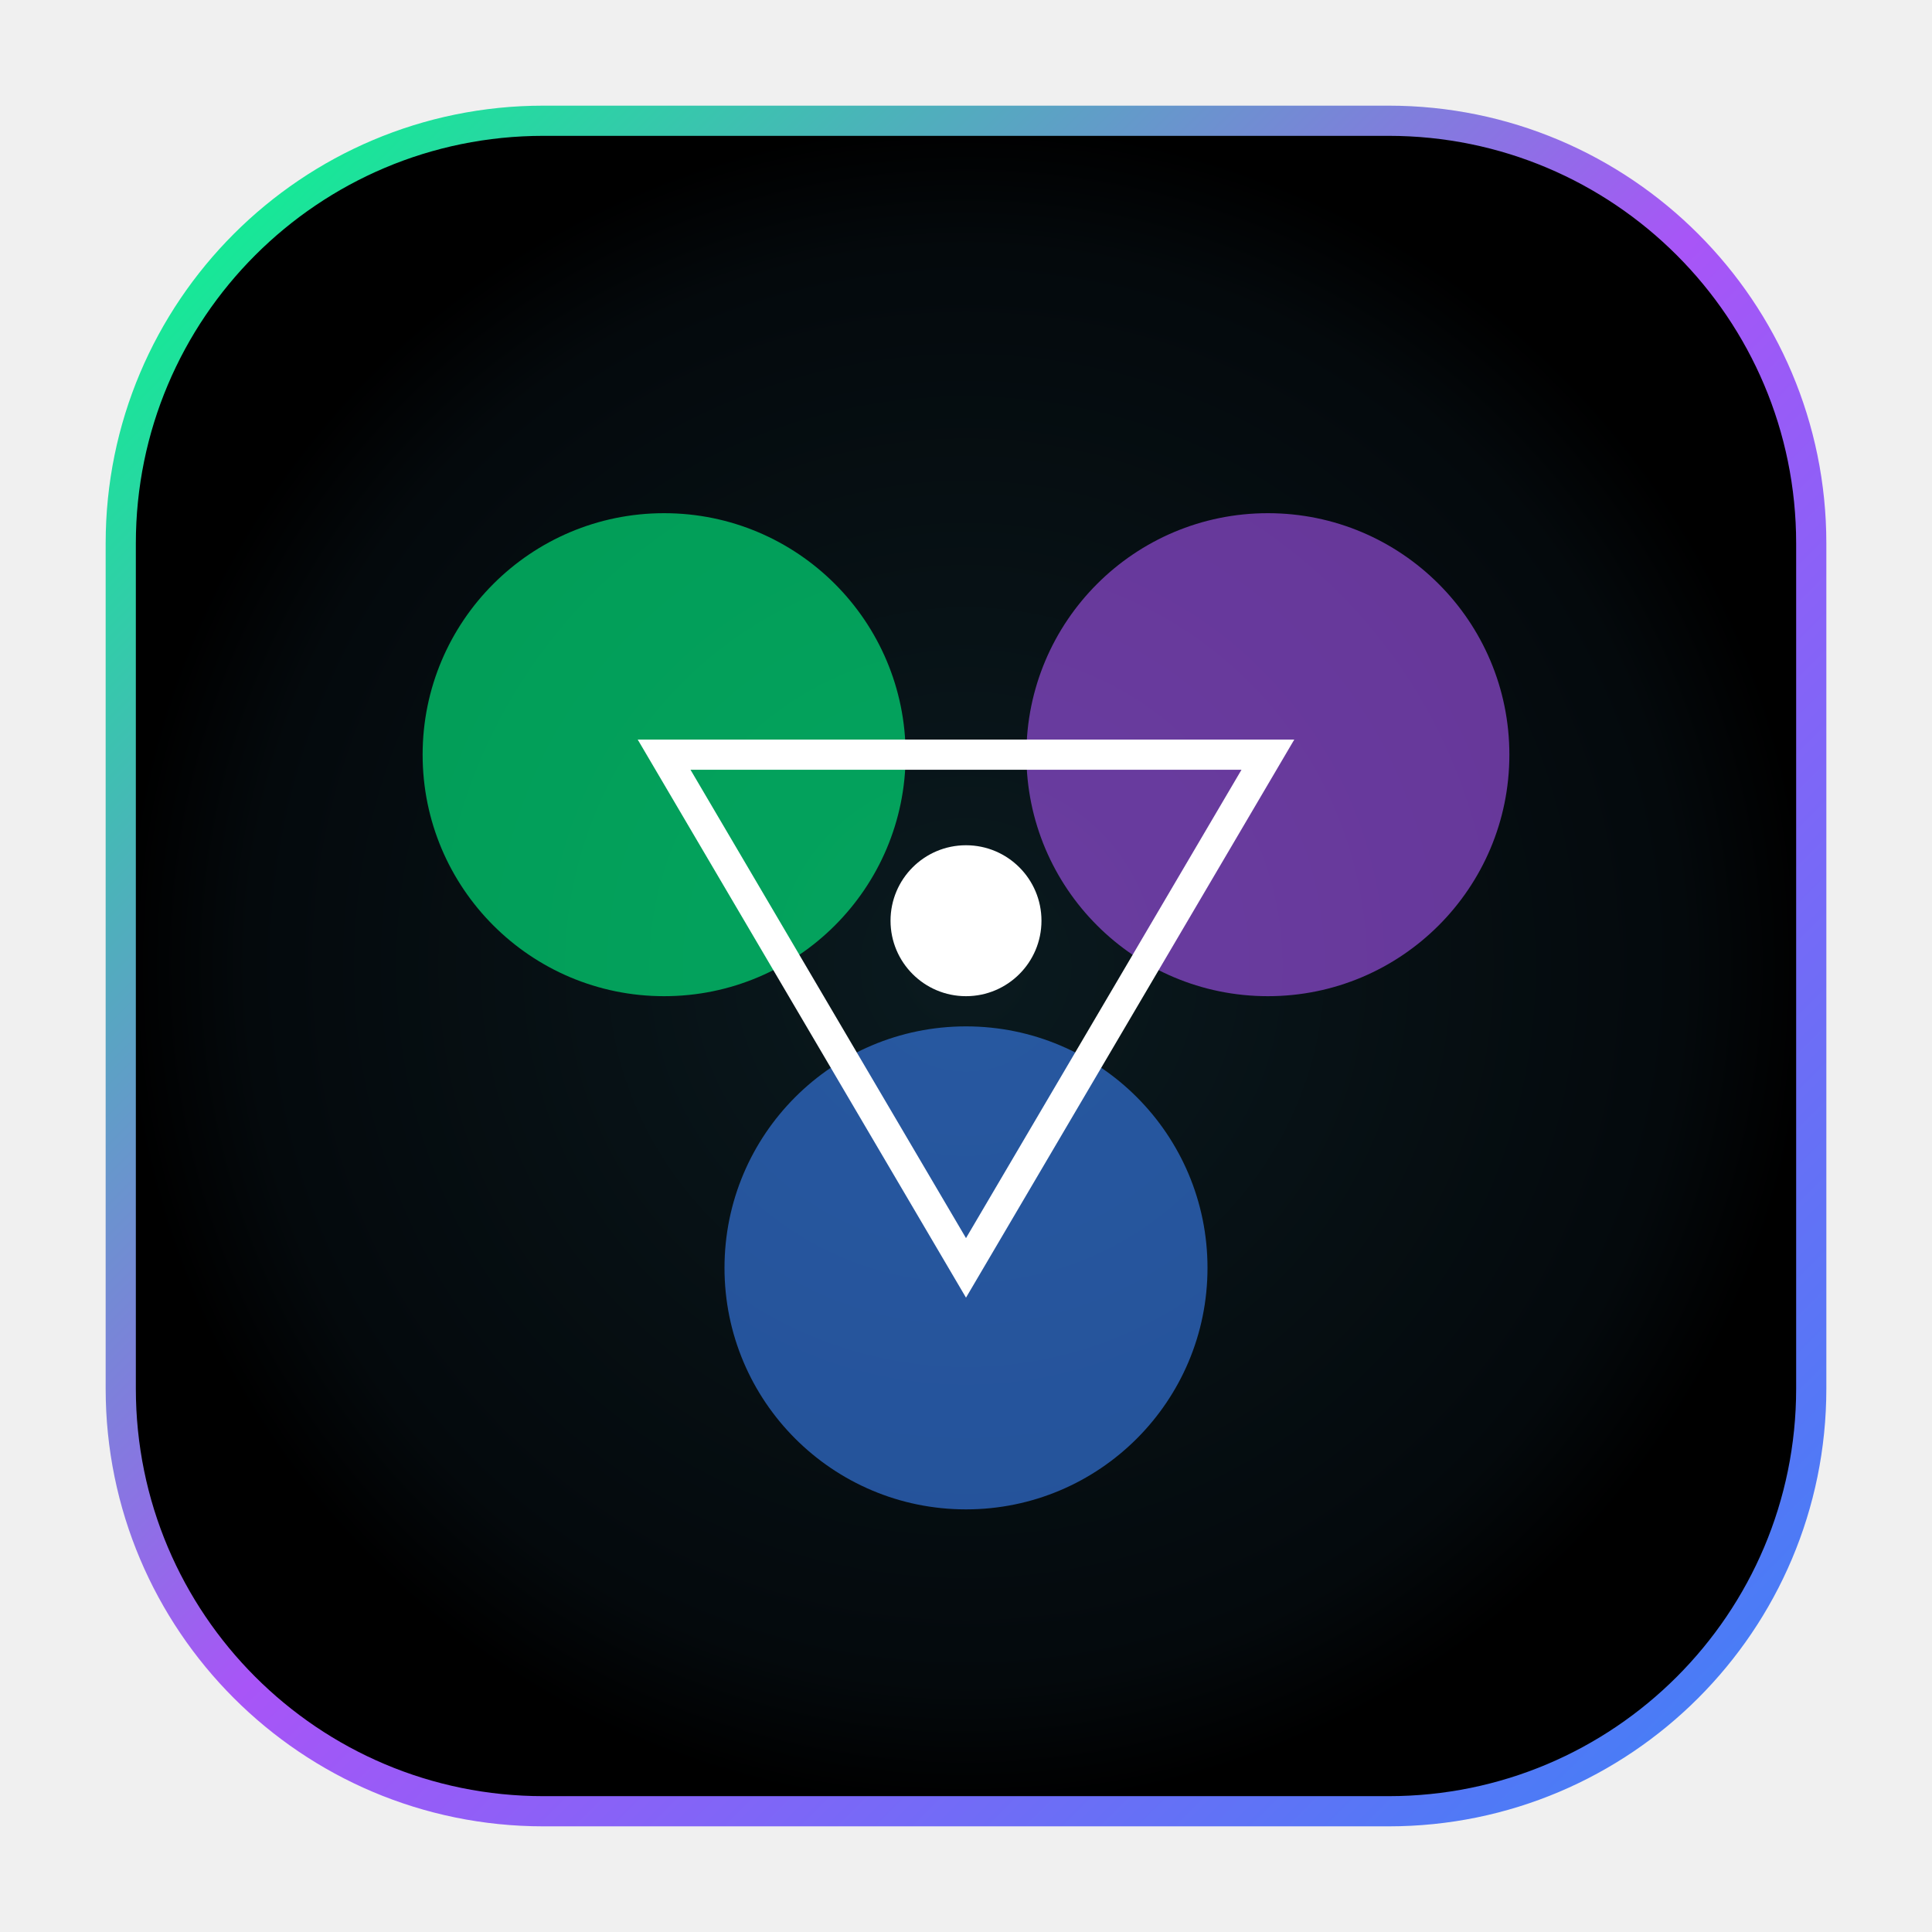
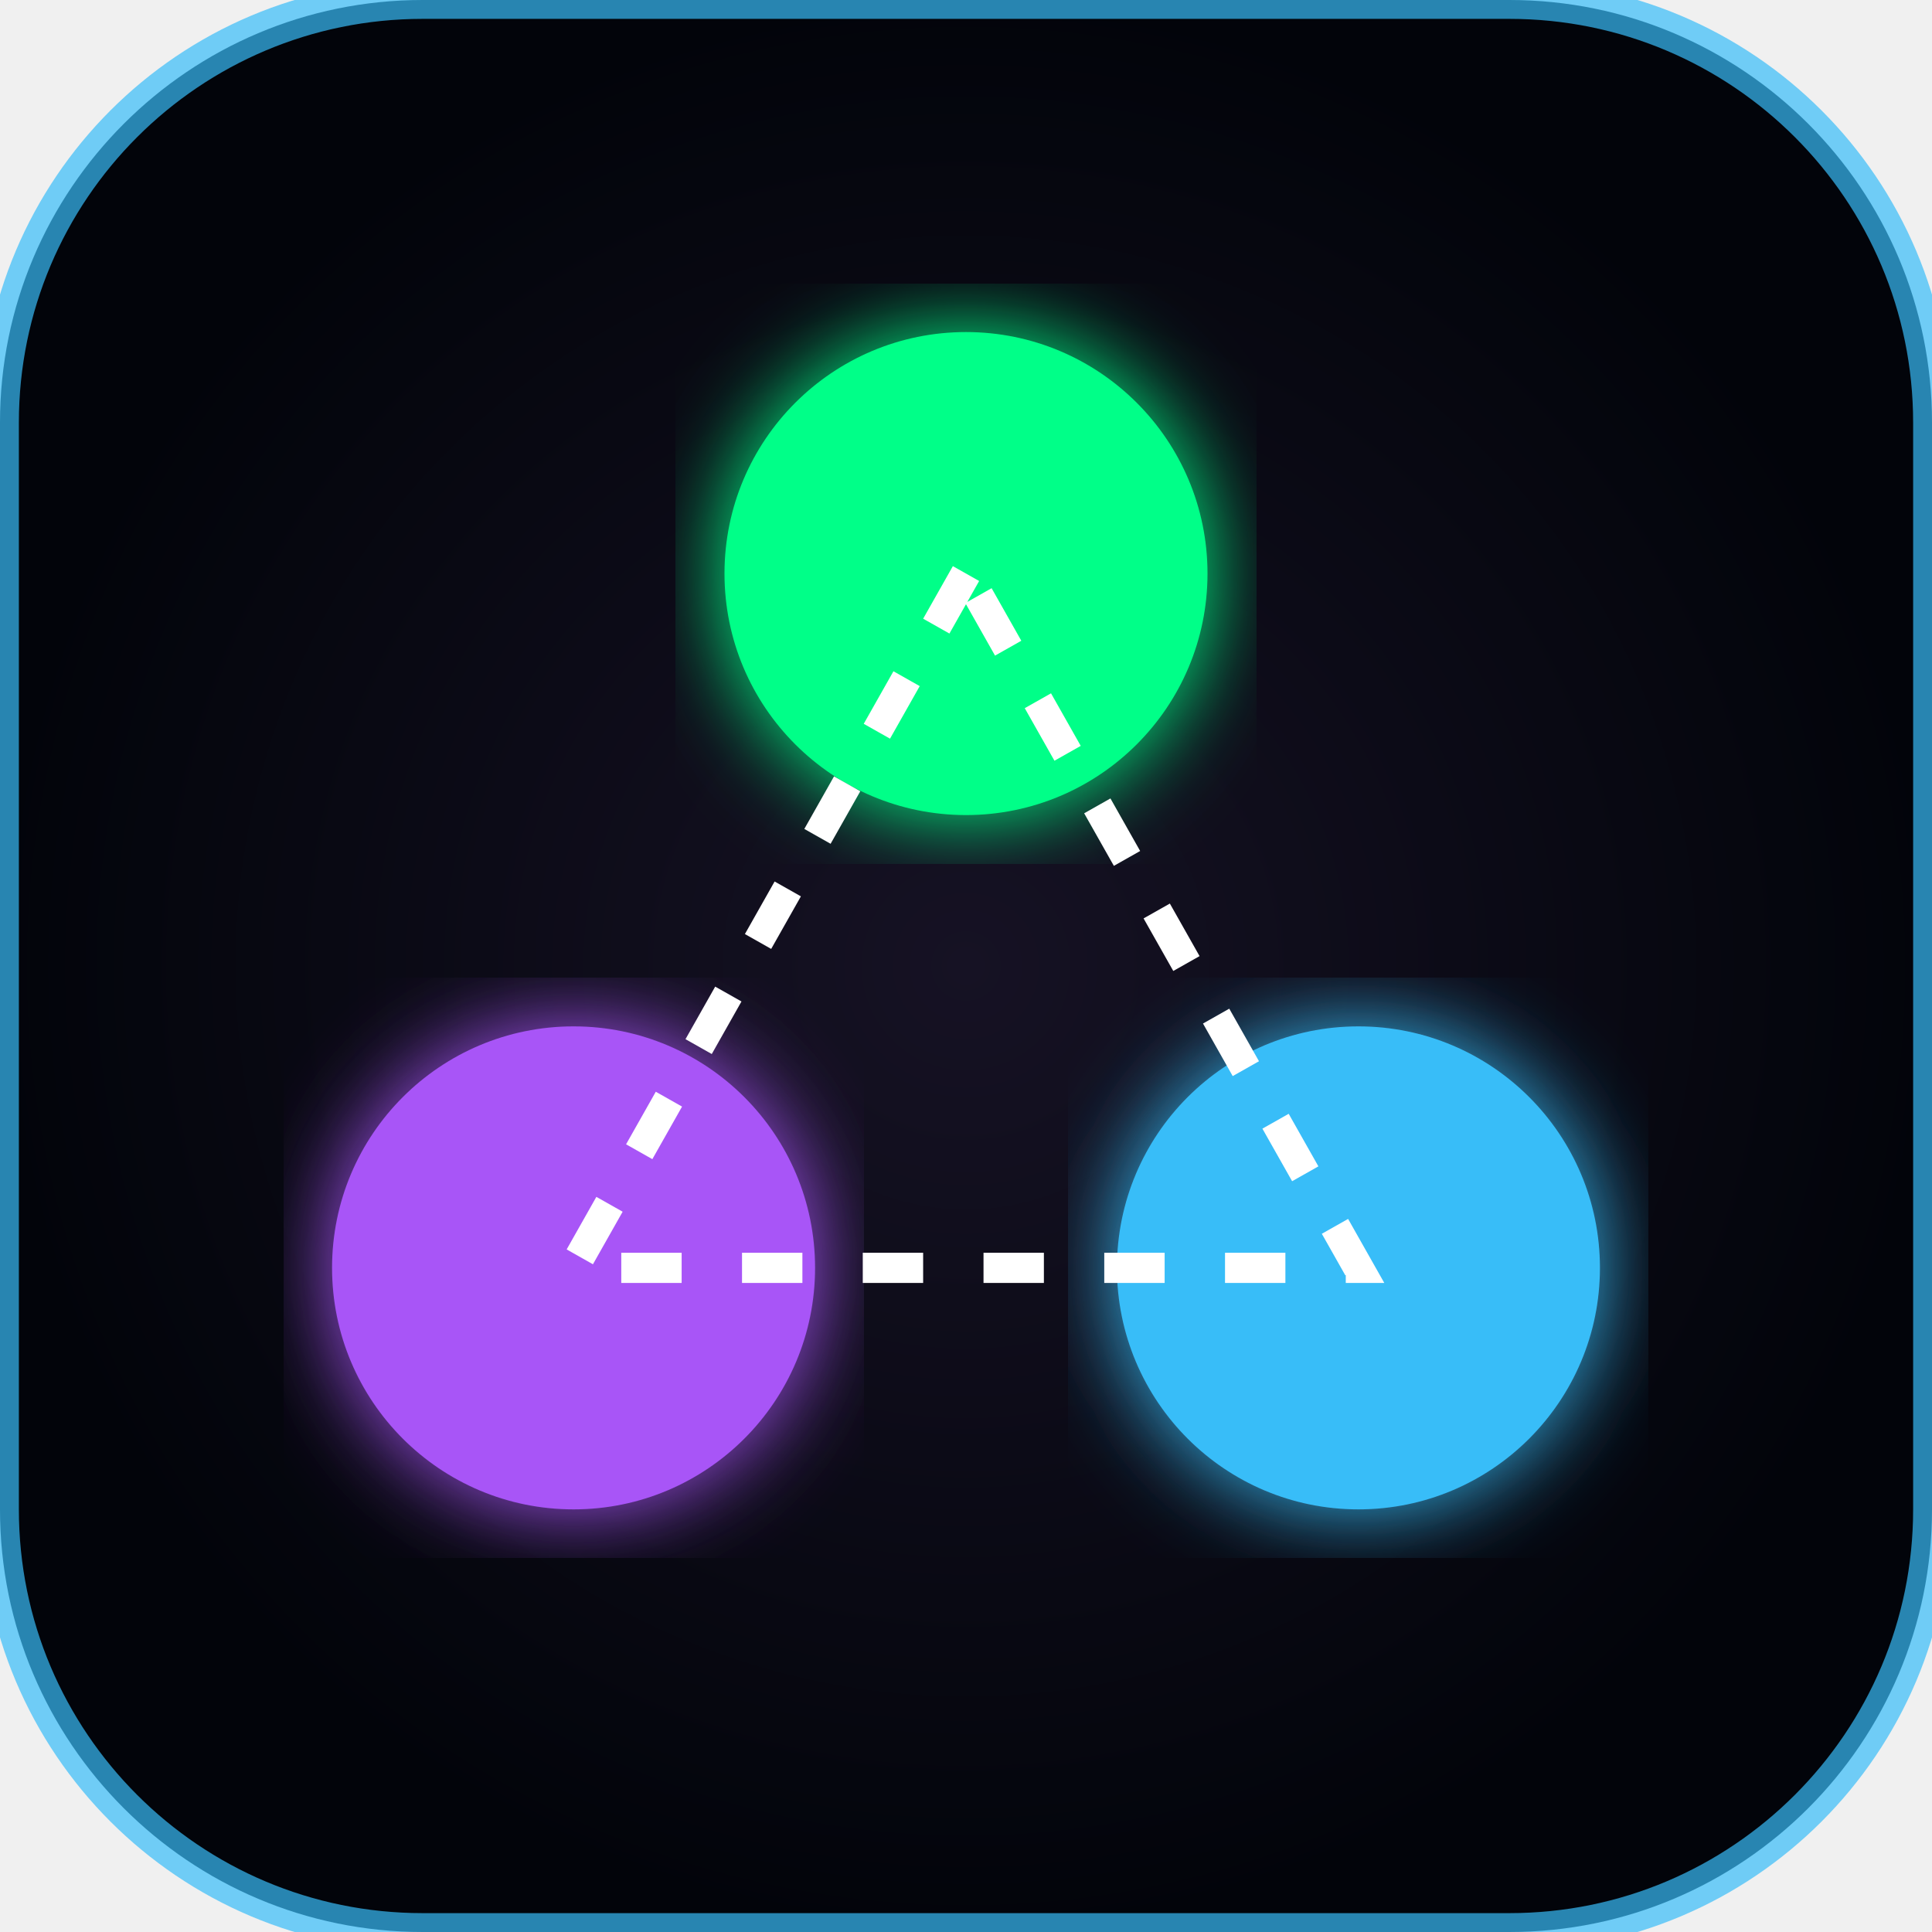
- <svg xmlns="http://www.w3.org/2000/svg" viewBox="0 0 128 128" width="128" height="128">
+ <svg xmlns="http://www.w3.org/2000/svg" viewBox="0 0 128 128">
  <defs>
-     <radialGradient id="modeBg" cx="50%" cy="50%" r="50%">
-       <stop offset="0%" stop-color="#0a1a1f" />
-       <stop offset="85%" stop-color="#04090c" />
-       <stop offset="100%" stop-color="#000000" />
+     <radialGradient id="bg_mode" cx="50%" cy="50%" r="50%">
+       <stop offset="0%" stop-color="#161224" />
+       <stop offset="100%" stop-color="#02040a" />
    </radialGradient>
-     <linearGradient id="modeTri" x1="0%" y1="0%" x2="100%" y2="100%">
-       <stop offset="0%" stop-color="#00ff88" />
-       <stop offset="50%" stop-color="#a855f7" />
-       <stop offset="100%" stop-color="#3b82f6" />
-     </linearGradient>
+     <filter id="glow_mode">
+       <feGaussianBlur stdDeviation="3" result="blur" />
+       <feMerge>
+         <feMergeNode in="blur" />
+         <feMergeNode in="SourceGraphic" />
+       </feMerge>
+     </filter>
  </defs>
-   <rect x="8" y="8" width="112" height="112" rx="28" fill="url(#modeBg)" stroke="url(#modeTri)" stroke-width="2" />
-   <circle cx="44" cy="50" r="16" fill="#00ff88" opacity="0.6" />
-   <circle cx="84" cy="50" r="16" fill="#a855f7" opacity="0.6" />
-   <circle cx="64" cy="84" r="16" fill="#3b82f6" opacity="0.6" />
-   <path d="M44,50 L84,50 L64,84 Z" fill="none" stroke="#ffffff" stroke-width="2" />
-   <circle cx="64" cy="61" r="5" fill="#ffffff" />
+   <rect width="128" height="128" rx="28" fill="url(#bg_mode)" stroke="#38bdf8" stroke-width="2.5" stroke-opacity="0.7" />
+   <circle cx="64" cy="38" r="16" fill="#00ff88" filter="url(#glow_mode)" />
+   <circle cx="38" cy="84" r="16" fill="#a855f7" filter="url(#glow_mode)" />
+   <circle cx="90" cy="84" r="16" fill="#38bdf8" filter="url(#glow_mode)" />
+   <polygon points="64,38 38,84 90,84" fill="none" stroke="#ffffff" stroke-width="2" stroke-dasharray="4,4" />
</svg>
